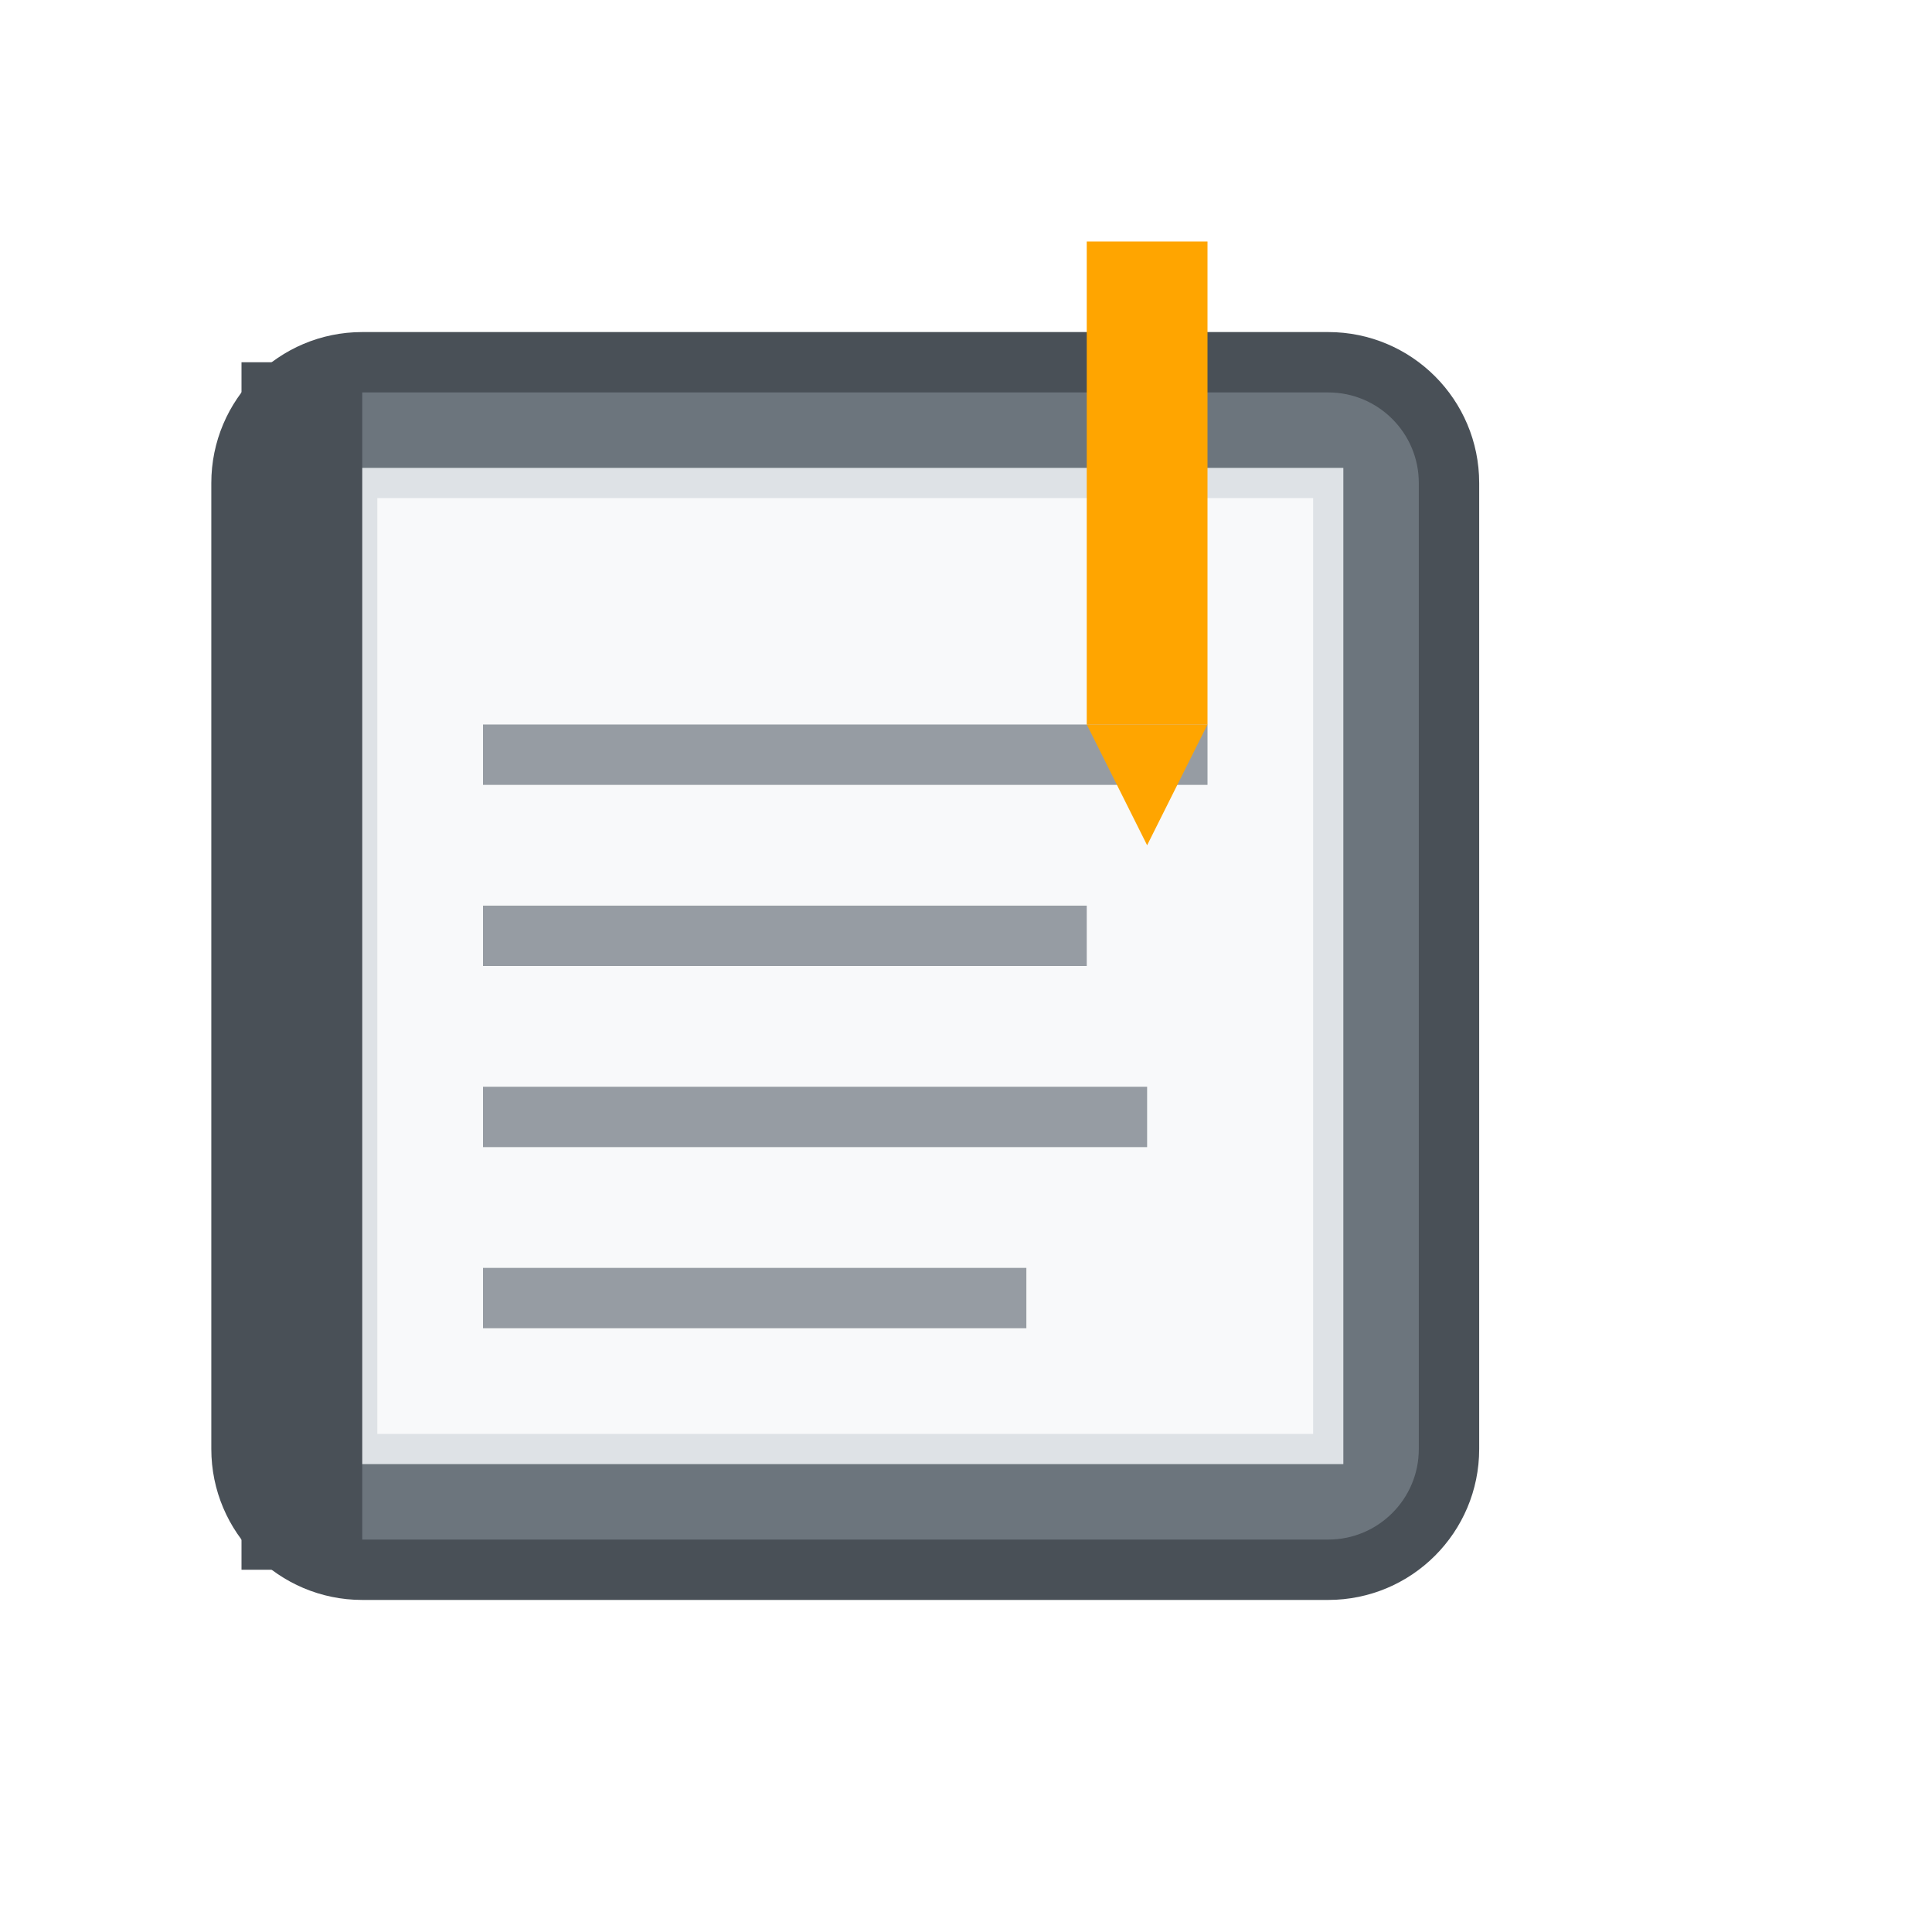
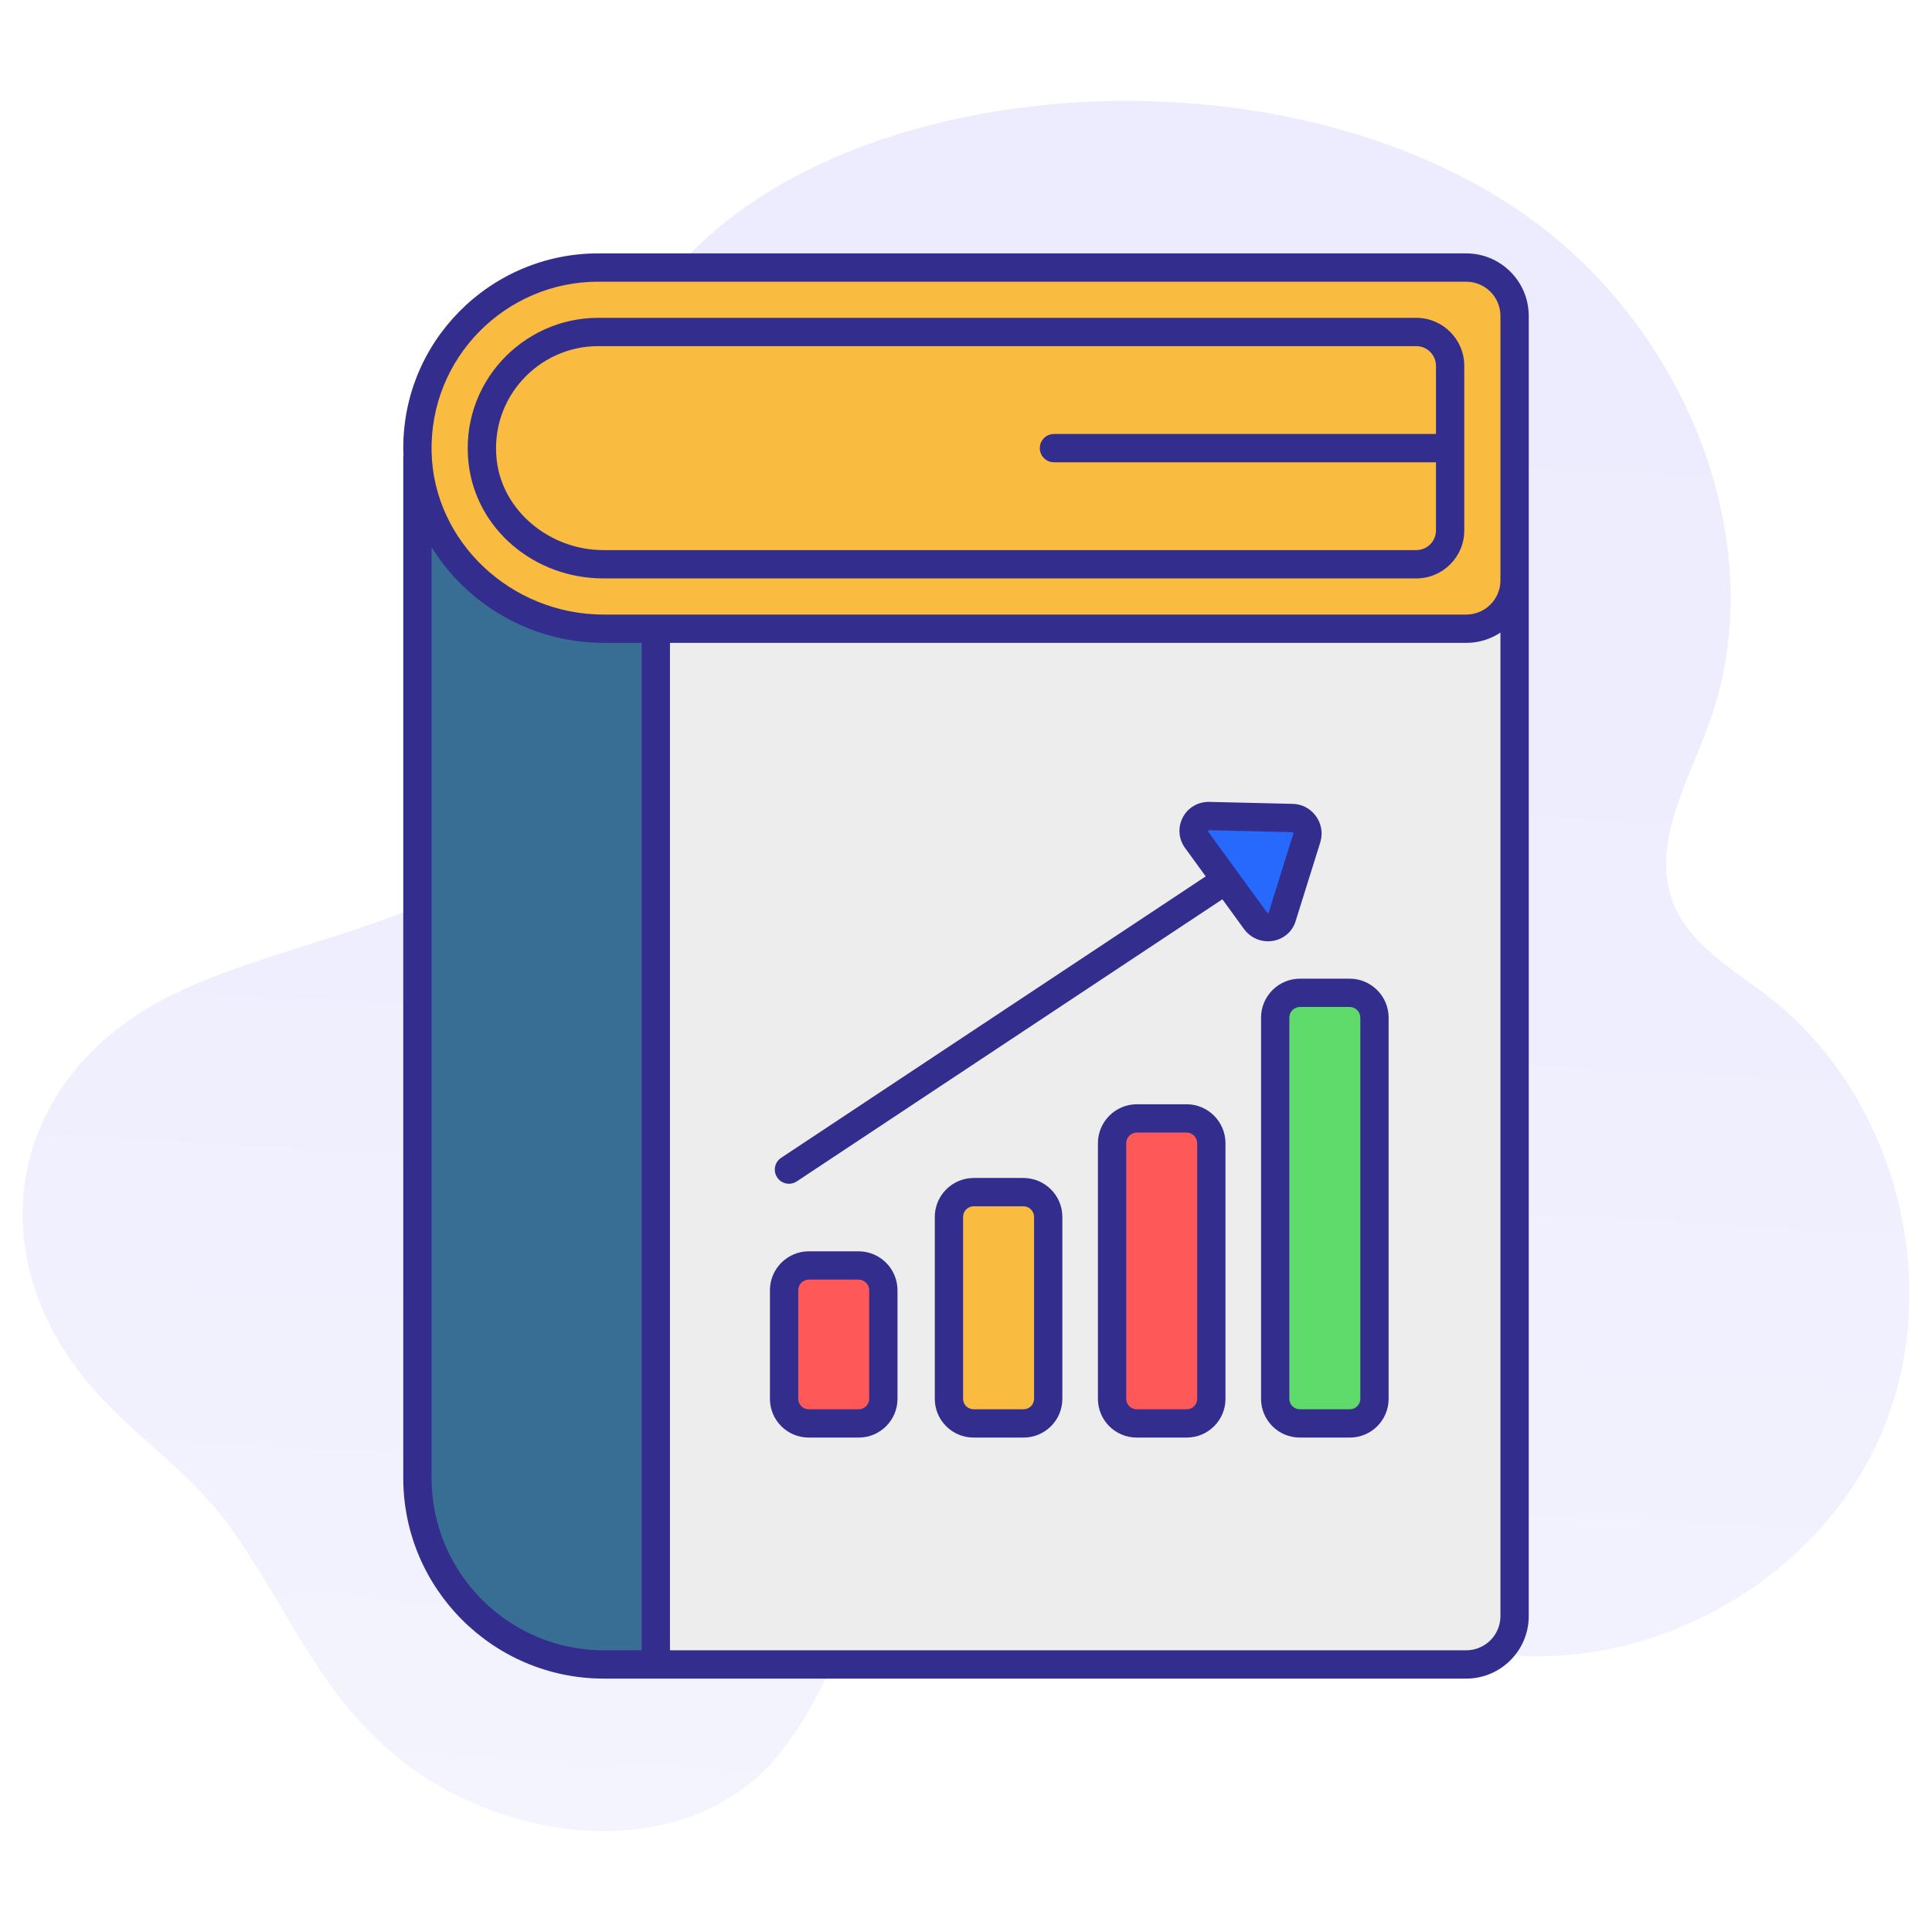
- <svg xmlns="http://www.w3.org/2000/svg" viewBox="0 0 32 32" width="32" height="32">
-   <rect x="4" y="6" width="20" height="20" rx="2" fill="#6c757d" stroke="#495057" stroke-width="1" />
-   <rect x="6" y="8" width="16" height="16" fill="#f8f9fa" stroke="#dee2e6" stroke-width="0.5" />
-   <rect x="4" y="6" width="2" height="20" fill="#495057" />
-   <rect x="8" y="12" width="12" height="1" fill="#6c757d" opacity="0.7" />
-   <rect x="8" y="15" width="10" height="1" fill="#6c757d" opacity="0.7" />
-   <rect x="8" y="18" width="11" height="1" fill="#6c757d" opacity="0.7" />
-   <rect x="8" y="21" width="9" height="1" fill="#6c757d" opacity="0.7" />
-   <rect x="18" y="4" width="2" height="8" fill="#ffa500" />
-   <polygon points="18,12 19,14 20,12" fill="#ffa500" />
+ <svg xmlns="http://www.w3.org/2000/svg" version="1.1" viewBox="0 0 512 512" style="enable-background:new 0 0 512 512;" xml:space="preserve">
+   <g id="_x32_3_Statics_Book">
+     <g>
+       <linearGradient id="SVGID_1_" gradientUnits="userSpaceOnUse" x1="284.966" y1="-205.851" x2="226.578" y2="880.166">
+         <stop offset="0" style="stop-color:#EAE9FE" />
+         <stop offset="0.424" style="stop-color:#EEEEFE" />
+         <stop offset="0.897" style="stop-color:#FBFBFF" />
+         <stop offset="1" style="stop-color:#FFFFFF" />
+       </linearGradient>
+       <path style="fill:url(#SVGID_1_);" d="M468.836,264.275c-9.502-7.393-20.977-13.763-25.396-24.961    c-6.009-15.229,3.597-31.571,9.261-46.931c17.296-46.9-4.903-102.439-44.732-132.645    c-75.982-57.623-224.302-37.425-245.028,42.219c-8.768,33.692,6.94,72.131-9.131,103.013    c-20.278,38.966-74.073,41.594-108.719,58.921C2.169,285.358-6.419,332.1,24.365,367.686    c11.304,13.068,25.769,22.07,36.136,36.348c15.001,20.659,23.415,43.504,43.486,60.545c28.263,23.996,75.517,29.946,100.538,2.586    c14.09-15.407,18.675-38.106,34.054-52.225c20.245-18.586,52.242-16.086,78.004-6.514c25.762,9.571,49.655,25.026,76.789,29.381    c42.426,6.81,87.917-18.085,105.053-57.489C515.561,340.912,502.748,290.664,468.836,264.275z" />
+       <g>
+         <path style="fill:#EDEDED;" d="M388.57,441.099H160.021c-27.284,0-49.402-22.118-49.402-49.402V121.004h290.762v307.284     C401.381,435.363,395.645,441.099,388.57,441.099z" />
+         <path style="fill:#386E93;" d="M173.798,121.005h-63.179v270.691c0,27.284,22.118,49.403,49.402,49.403h13.777V121.005z" />
+         <path style="fill:#F9BB40;" d="M158.477,70.901c-12.783,0-24.763,5.002-33.779,14.018c-9.379,9.315-14.408,21.795-14.063,35.124     c0.677,26.182,23.167,46.575,49.358,46.575l228.577,0c7.075,0,12.811-5.736,12.811-12.811V83.712     c0-7.075-5.736-12.811-12.811-12.811H158.477z" />
+         <path style="fill:#FF5859;" d="M234.095,341.935v28.772c0,3.596-2.915,6.512-6.512,6.512H214.3c-3.596,0-6.512-2.915-6.512-6.512     v-28.772c0-3.632,2.944-6.577,6.577-6.577h13.153C231.151,335.358,234.095,338.303,234.095,341.935z" />
+         <path style="fill:#F9BB40;" d="M277.786,322.501v48.205c0,3.596-2.915,6.512-6.512,6.512h-13.283     c-3.596,0-6.512-2.915-6.512-6.512v-48.205c0-3.632,2.944-6.577,6.577-6.577h13.153     C274.841,315.925,277.786,318.869,277.786,322.501z" />
+         <path style="fill:#FF5859;" d="M321.017,302.966v67.74c0,3.596-2.915,6.512-6.512,6.512h-13.283     c-3.596,0-6.512-2.915-6.512-6.512v-67.74c0-3.632,2.944-6.577,6.577-6.577h13.153     C318.072,296.39,321.017,299.334,321.017,302.966z" />
+         <path style="fill:#5EDB6B;" d="M364.248,269.684v101.023c0,3.596-2.915,6.512-6.512,6.512h-13.283     c-3.596,0-6.512-2.915-6.512-6.512V269.684c0-3.632,2.944-6.577,6.577-6.577h13.153     C361.303,263.107,364.248,266.051,364.248,269.684z" />
+         <path style="fill:#2769FD;" d="M346.324,222.057l-6.563,20.973c-0.937,3.047-5.097,3.633-7.03,0.998l-15.643-21.505     c-1.934-2.635,0-6.325,3.223-6.268l22.206,0.526C345.151,216.842,347.085,219.476,346.324,222.057z" />
+         <path style="fill:#332E8E;" d="M159.939,153.286h215.398c7.009,0,12.712-5.703,12.712-12.712V96.944     c0-7.009-5.703-12.712-12.712-12.712h-216.86c-20.001,0-36.746,17.448-34.286,38.658     C126.202,140.218,141.571,153.286,159.939,153.286z M158.476,91.732h216.86c2.874,0,5.212,2.338,5.212,5.212v18.065H279.311     c-2.072,0-3.75,1.678-3.75,3.75s1.678,3.75,3.75,3.75h101.238v18.064c0,2.874-2.339,5.212-5.212,5.212H159.939     c-14.321,0-26.752-10.437-28.297-23.76C129.72,105.49,142.732,91.732,158.476,91.732z" />
+         <path style="fill:#332E8E;" d="M106.869,391.696c0,29.309,23.844,53.152,53.153,53.152c36.783,0,204.788,0,228.549,0     c9.132,0,16.561-7.429,16.561-16.56V153.807v-21.414V83.712c0-9.131-7.429-16.56-16.561-16.56H158.477     c-28.437,0-52.353,23.405-51.591,52.988c0.005,0.18,0.035,0.353,0.042,0.532c-0.011,0.114-0.06,0.215-0.06,0.332V391.696z      M388.57,437.348H177.547v-266.98H388.57c3.344,0,6.455-1.004,9.061-2.715v260.635     C397.631,433.283,393.567,437.348,388.57,437.348z M158.477,74.652H388.57c4.996,0,9.061,4.065,9.061,9.06v48.681v21.414     c0,4.996-4.065,9.061-9.061,9.061H159.994c-24.537,0-44.998-19.254-45.609-42.921C113.734,94.712,134.126,74.652,158.477,74.652z      M159.994,170.368h10.054v266.98h-10.026c-25.173,0-45.653-20.479-45.653-45.652V144.983     C123.694,160.122,140.75,170.368,159.994,170.368z" />
+         <path style="fill:#332E8E;" d="M227.518,331.609h-13.153c-5.695,0-10.327,4.634-10.327,10.327v28.772     c0,5.659,4.603,10.261,10.262,10.261h13.284c5.658,0,10.261-4.602,10.261-10.261v-28.772     C237.845,336.242,233.213,331.609,227.518,331.609z M230.345,370.708c0,1.523-1.239,2.761-2.761,2.761H214.3     c-1.523,0-2.762-1.238-2.762-2.761v-28.772c0-1.56,1.268-2.827,2.827-2.827h13.153c1.559,0,2.827,1.267,2.827,2.827V370.708z" />
+         <path style="fill:#332E8E;" d="M271.209,312.175h-13.153c-5.695,0-10.327,4.634-10.327,10.327v48.206     c0,5.659,4.603,10.261,10.261,10.261h13.284c5.659,0,10.262-4.602,10.262-10.261v-48.206     C281.536,316.809,276.904,312.175,271.209,312.175z M274.036,370.708c0,1.523-1.239,2.761-2.762,2.761H257.99     c-1.522,0-2.761-1.238-2.761-2.761v-48.206c0-1.56,1.268-2.827,2.827-2.827h13.153c1.559,0,2.827,1.267,2.827,2.827V370.708z" />
+         <path style="fill:#332E8E;" d="M314.441,292.639h-13.154c-5.693,0-10.326,4.634-10.326,10.327v67.742     c0,5.659,4.603,10.261,10.261,10.261h13.284c5.658,0,10.261-4.602,10.261-10.261v-67.742     C324.766,297.273,320.134,292.639,314.441,292.639z M317.266,370.708c0,1.523-1.239,2.761-2.761,2.761h-13.284     c-1.522,0-2.761-1.238-2.761-2.761v-67.742c0-1.56,1.268-2.827,2.826-2.827h13.154c1.558,0,2.826,1.267,2.826,2.827V370.708z" />
+         <path style="fill:#332E8E;" d="M357.671,259.358h-13.153c-5.695,0-10.327,4.634-10.327,10.327v101.023     c0,5.659,4.603,10.261,10.262,10.261h13.282c5.659,0,10.262-4.602,10.262-10.261V269.685     C367.998,263.991,363.365,259.358,357.671,259.358z M360.498,370.708c0,1.523-1.239,2.761-2.762,2.761h-13.282     c-1.523,0-2.762-1.238-2.762-2.761V269.685c0-1.56,1.268-2.827,2.827-2.827h13.153c1.559,0,2.827,1.267,2.827,2.827V370.708z" />
+         <path style="fill:#332E8E;" d="M337.356,249.34c2.855-0.483,5.15-2.478,5.985-5.19l6.563-20.972     c0.006-0.02,0.012-0.042,0.018-0.061c0.696-2.361,0.255-4.863-1.208-6.868c-1.454-1.99-3.683-3.162-6.107-3.218l-22.229-0.527     c-2.941-0.01-5.591,1.541-6.942,4.153c-1.353,2.612-1.111,5.713,0.621,8.074l5.469,7.517l-112.516,74.587     c-1.726,1.143-2.198,3.472-1.055,5.198c0.723,1.089,1.914,1.677,3.13,1.677c0.712,0,1.431-0.203,2.068-0.625l112.788-74.767     l5.768,7.929c1.5,2.043,3.837,3.206,6.313,3.206C336.463,249.453,336.909,249.416,337.356,249.34z M320.12,220.317     c-0.002-0.002,0.105-0.31,0.101-0.313l22.212,0.527c0.109,0.002,0.193,0.1,0.223,0.144c0.052,0.071,0.106,0.181,0.073,0.308     l-6.534,20.93c-0.002,0.005-0.271,0.134-0.433-0.093L320.12,220.317z" />
+       </g>
+     </g>
+   </g>
+   <g id="Layer_1" />
</svg>
